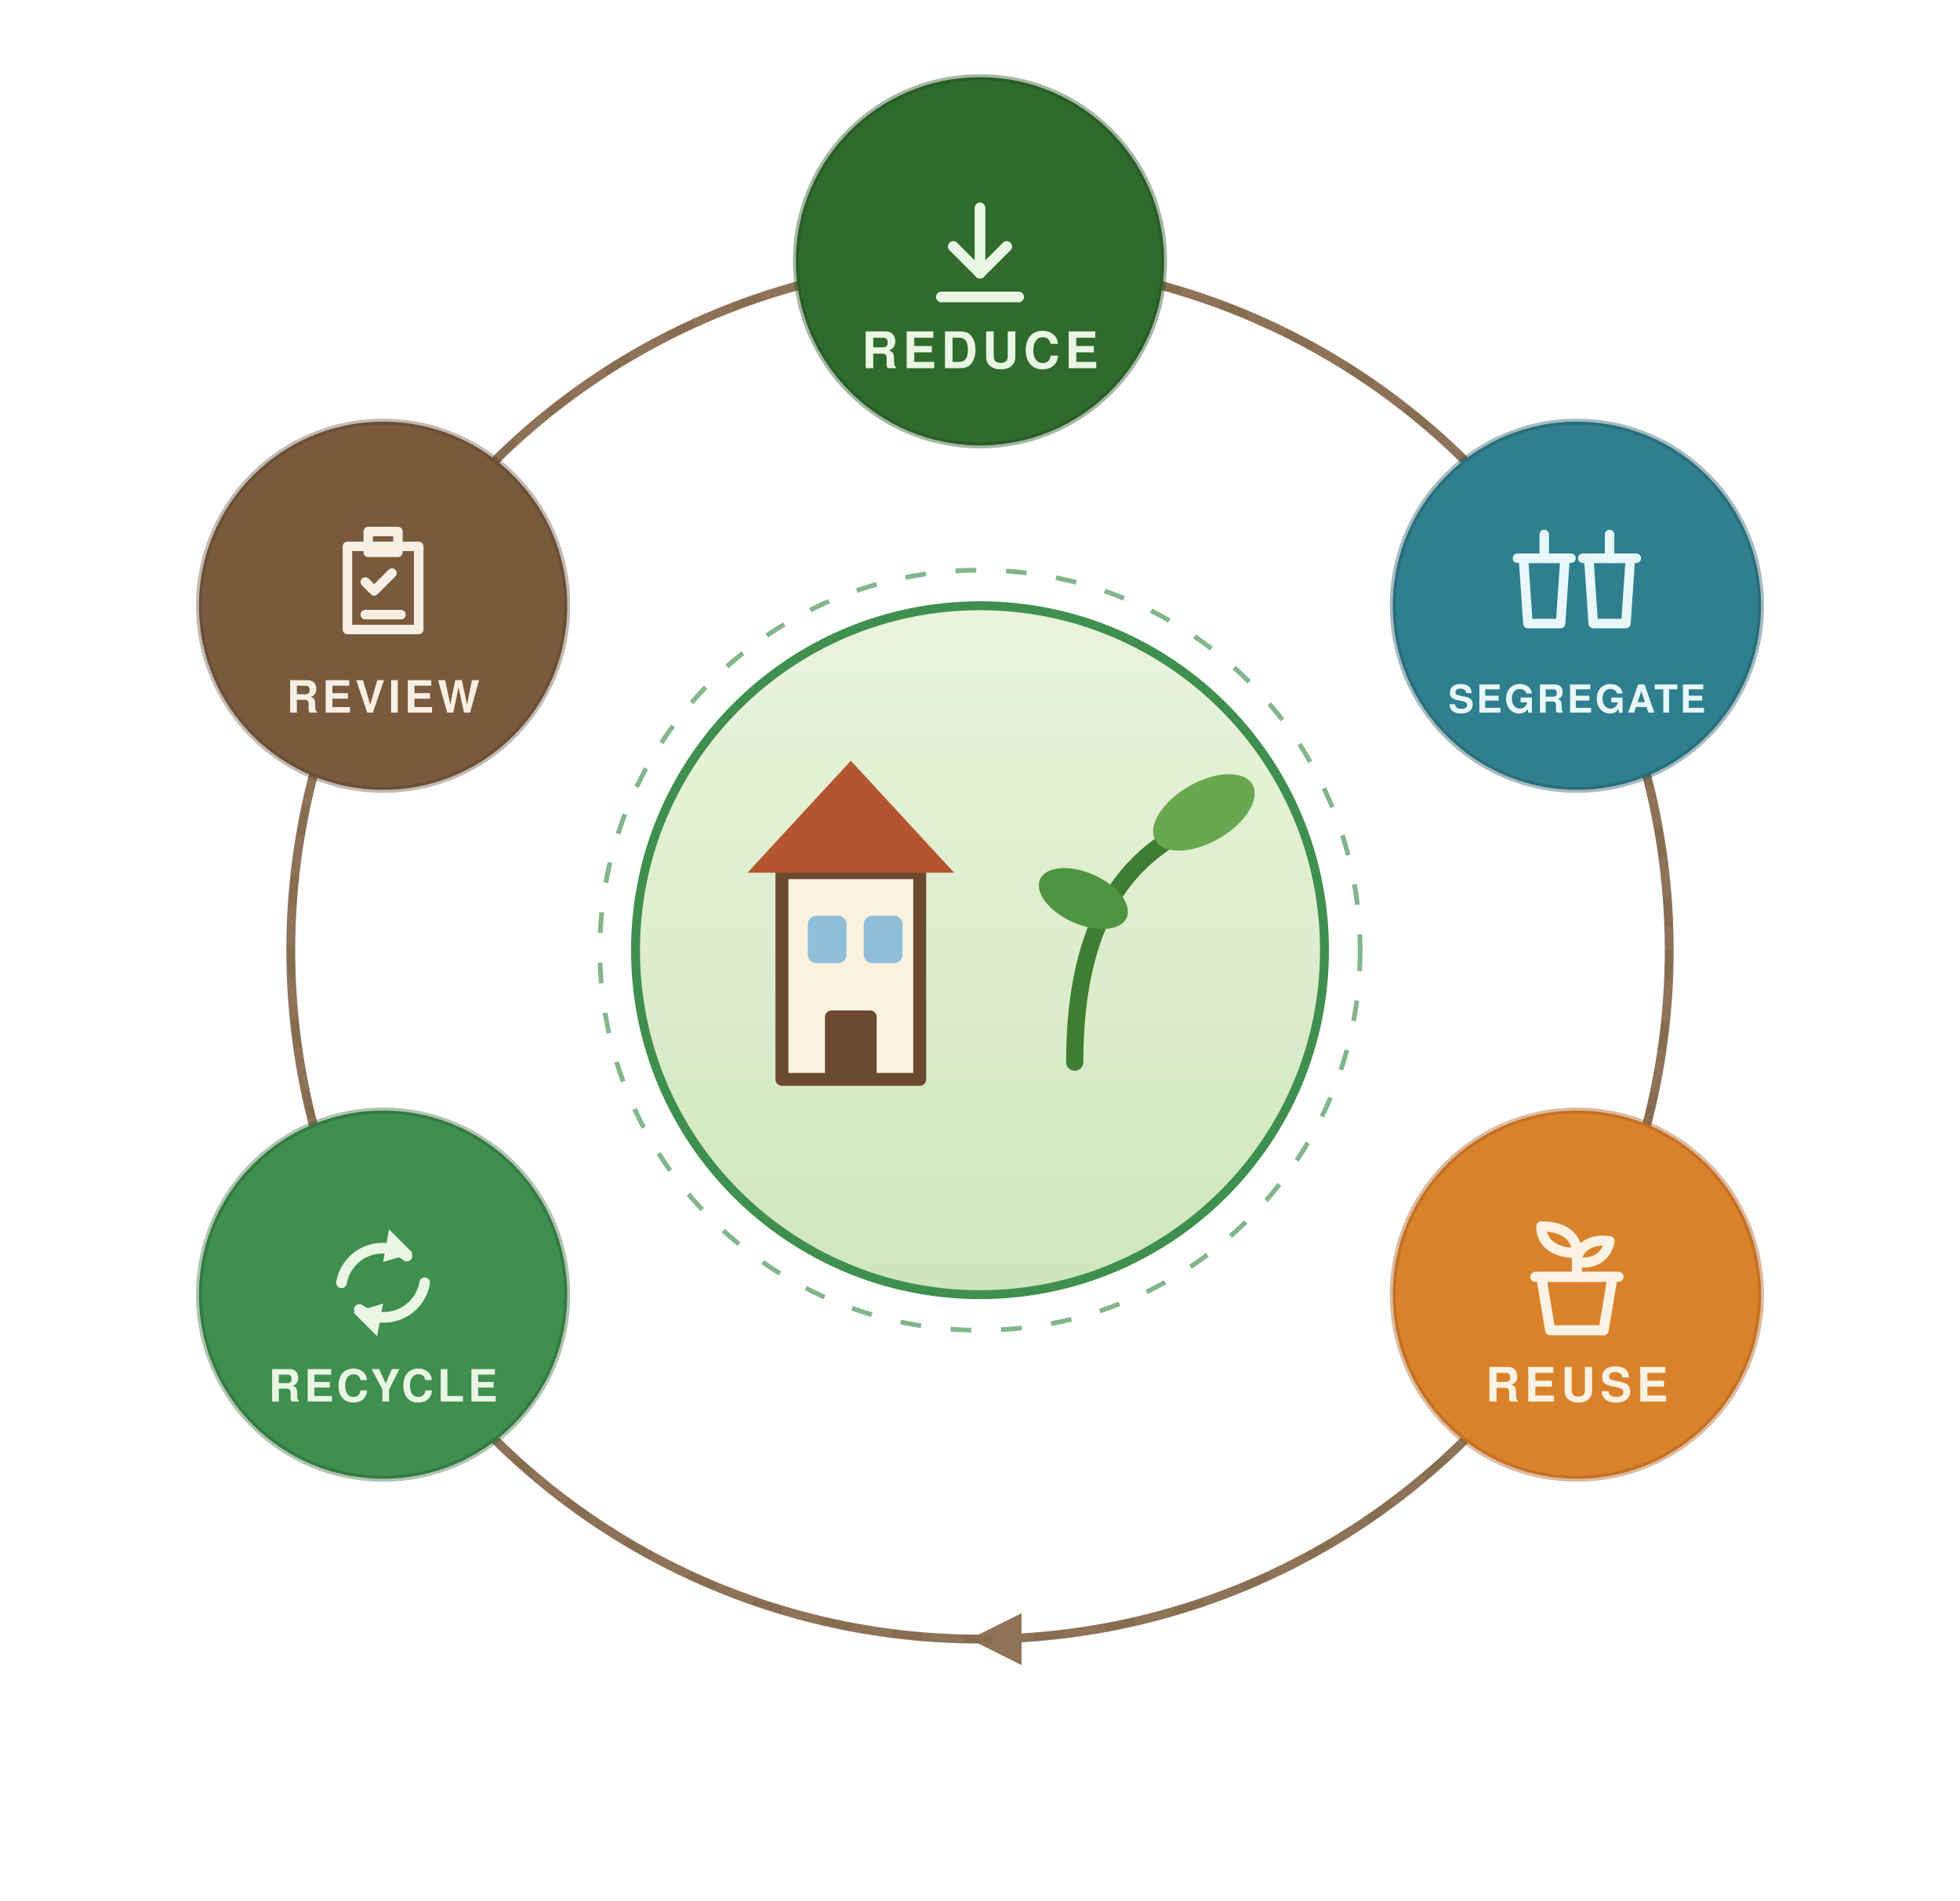
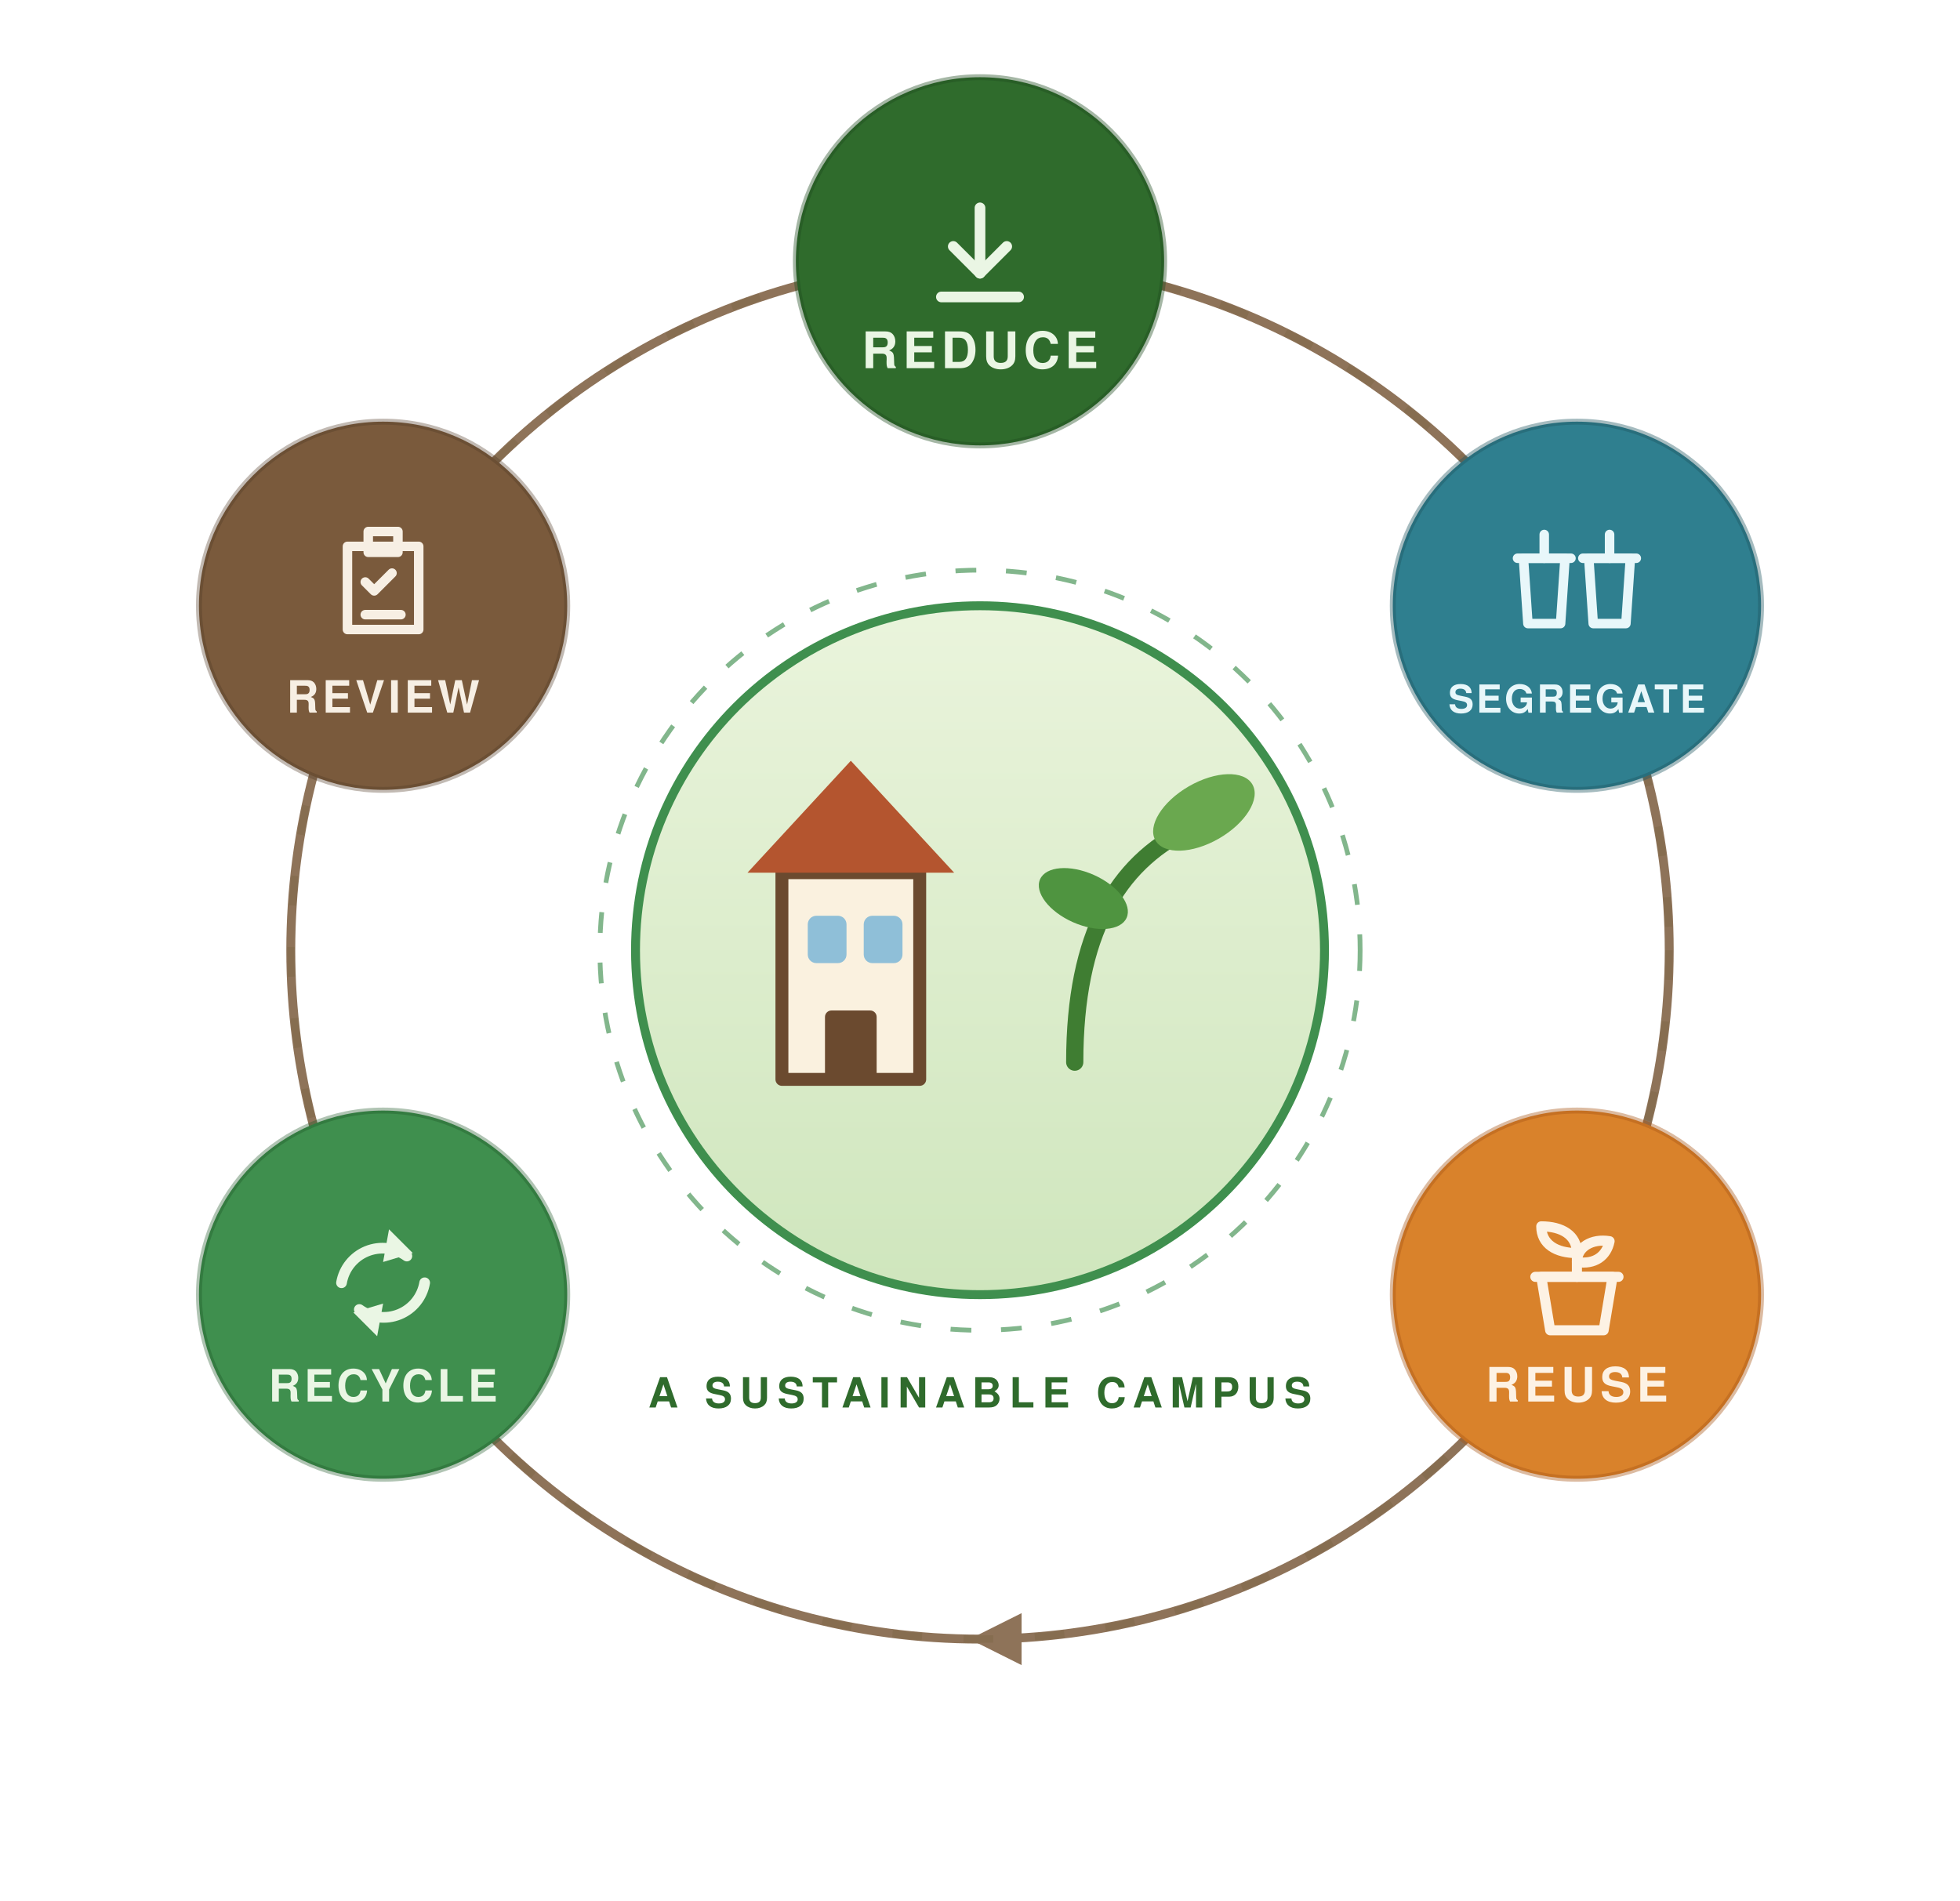
<svg xmlns="http://www.w3.org/2000/svg" viewBox="0 0 660 640" role="img" aria-labelledby="loopTitle loopDesc">
  <defs>
    <linearGradient id="coreG" x1="0" y1="0" x2="0" y2="1">
      <stop offset="0%" stop-color="#eaf4dc" />
      <stop offset="100%" stop-color="#cfe6bd" />
    </linearGradient>
    <marker id="arw" viewBox="0 0 12 12" refX="9" refY="6" markerWidth="7" markerHeight="7" orient="auto-start-reverse">
      <path d="M1 1 L11 6 L1 11 Z" fill="#7a5a3c" />
    </marker>
  </defs>
  <circle cx="330" cy="320" r="232" fill="none" stroke="#c9d9c0" stroke-width="2.5" stroke-dasharray="10 14" />
  <g fill="none" stroke="#7a5a3c" stroke-width="3" stroke-linecap="round" opacity=".85" marker-end="url(#arw)">
    <path d="M330 88 A232 232 0 0 1 531 204" />
    <path d="M531 204 A232 232 0 0 1 531 436" />
    <path d="M531 436 A232 232 0 0 1 330 552" />
    <path d="M330 552 A232 232 0 0 1 129 436" />
    <path d="M129 436 A232 232 0 0 1 129 204" />
    <path d="M129 204 A232 232 0 0 1 330 88" />
  </g>
  <circle cx="330" cy="320" r="116" fill="url(#coreG)" stroke="#3f8f4e" stroke-width="3" />
  <circle cx="330" cy="320" r="128" fill="none" stroke="#3f8f4e" stroke-width="1.6" stroke-dasharray="7 10" opacity=".65" />
  <g transform="translate(330,320) scale(1.45)">
    <path d="M-46 30 L-46 -18 L-14 -18 L-14 30 Z" fill="#faf1df" stroke="#6b4a2f" stroke-width="3" stroke-linejoin="round" />
    <path d="M-54 -18 L-30 -44 L-6 -18 Z" fill="#b4552f" />
    <rect x="-40" y="-8" width="9" height="11" rx="2" fill="#8fbfd8" />
    <rect x="-27" y="-8" width="9" height="11" rx="2" fill="#8fbfd8" />
    <rect x="-36" y="14" width="12" height="16" rx="1.5" fill="#6b4a2f" />
    <path d="M22 26 C22 -4 32 -20 48 -28" stroke="#3f7d32" stroke-width="4" fill="none" stroke-linecap="round" />
    <ellipse cx="52" cy="-32" rx="13" ry="7" fill="#6aa84f" transform="rotate(-30 52 -32)" />
    <ellipse cx="24" cy="-12" rx="11" ry="6" fill="#4f9440" transform="rotate(24 24 -12)" />
  </g>
+   <text x="330" y="474" font-family="Karla, Helvetica, sans-serif" font-size="14" font-weight="800" letter-spacing="2.5" fill="#2f6b2c" text-anchor="middle">A SUSTAINABLE CAMPUS</text>
  <g transform="translate(330,88)">
    <circle r="62" fill="#2f6b2c" />
    <circle r="62" fill="none" stroke="#1d4a1f" stroke-width="2" opacity=".4" />
    <g transform="translate(-22,-24)" fill="none" stroke="#eaf6e4" stroke-width="3.6" stroke-linecap="round" stroke-linejoin="round">
      <path d="M22 6 V28" />
      <path d="M13 19 L22 28 L31 19" />
      <path d="M9 36 H35" />
    </g>
    <text y="36" font-family="Karla, Helvetica, sans-serif" font-size="17" font-weight="800" fill="#eaf6e4" text-anchor="middle" letter-spacing="1.6">REDUCE</text>
  </g>
  <g transform="translate(531,204)">
    <circle r="62" fill="#2f7f8f" />
    <circle r="62" fill="none" stroke="#1d5560" stroke-width="2" opacity=".4" />
    <g transform="translate(-20,-26)" fill="none" stroke="#e8f7fa" stroke-width="3.2" stroke-linecap="round" stroke-linejoin="round">
      <path d="M2 10 h14 l-1.5 22 h-11 Z" />
      <path d="M0 10 h18" />
      <path d="M9 10 V2" />
      <path d="M24 10 h14 l-1.5 22 h-11 Z" />
      <path d="M22 10 h18" />
      <path d="M31 10 V2" />
    </g>
    <text y="36" font-family="Karla, Helvetica, sans-serif" font-size="13" font-weight="800" fill="#e8f7fa" text-anchor="middle" letter-spacing="0.8">SEGREGATE</text>
  </g>
  <g transform="translate(531,436)">
    <circle r="62" fill="#d9822b" />
    <circle r="62" fill="none" stroke="#a85414" stroke-width="2" opacity=".4" />
    <g transform="translate(-22,-26)" fill="none" stroke="#fdf2e4" stroke-width="3.4" stroke-linecap="round" stroke-linejoin="round">
      <path d="M10 20 H34 L31 38 H13 Z" />
      <path d="M8 20 H36" />
      <path d="M22 20 V10" />
      <path d="M22 12 C22 6 17 3 10 3 C10 9 15 12 22 12 Z" />
      <path d="M22 15 C22 10 27 7 33 8 C32 13 28 16 22 15 Z" />
    </g>
    <text y="36" font-family="Karla, Helvetica, sans-serif" font-size="16" font-weight="800" fill="#fdf2e4" text-anchor="middle" letter-spacing="1.6">REUSE</text>
  </g>
  <g transform="translate(129,436)">
    <circle r="62" fill="#3f8f4e" />
    <circle r="62" fill="none" stroke="#1d5526" stroke-width="2" opacity=".35" />
    <g transform="translate(-22,-26)" fill="none" stroke="#eaf6e4" stroke-width="3.6" stroke-linecap="round" stroke-linejoin="round">
      <path d="M8 22 A14 14 0 0 1 30 13" />
      <path d="M24 4 L32 12 L22 15 Z" fill="#eaf6e4" stroke="none" />
      <path d="M36 22 A14 14 0 0 1 14 31" />
      <path d="M20 40 L12 32 L22 29 Z" fill="#eaf6e4" stroke="none" />
    </g>
    <text y="36" font-family="Karla, Helvetica, sans-serif" font-size="15" font-weight="800" fill="#eaf6e4" text-anchor="middle" letter-spacing="1.2">RECYCLE</text>
  </g>
  <g transform="translate(129,204)">
    <circle r="62" fill="#7a5a3c" />
    <circle r="62" fill="none" stroke="#4f3824" stroke-width="2" opacity=".35" />
    <g transform="translate(-16,-26)" fill="none" stroke="#f7efe4" stroke-width="3.2" stroke-linecap="round" stroke-linejoin="round">
      <path d="M4 6 h24 v28 h-24 Z" />
      <path d="M11 1 h10 v7 h-10 Z" />
      <path d="m10 18 3 3 6 -6" />
      <path d="M10 29 h12" />
    </g>
    <text y="36" font-family="Karla, Helvetica, sans-serif" font-size="15" font-weight="800" fill="#f7efe4" text-anchor="middle" letter-spacing="1.2">REVIEW</text>
  </g>
</svg>
